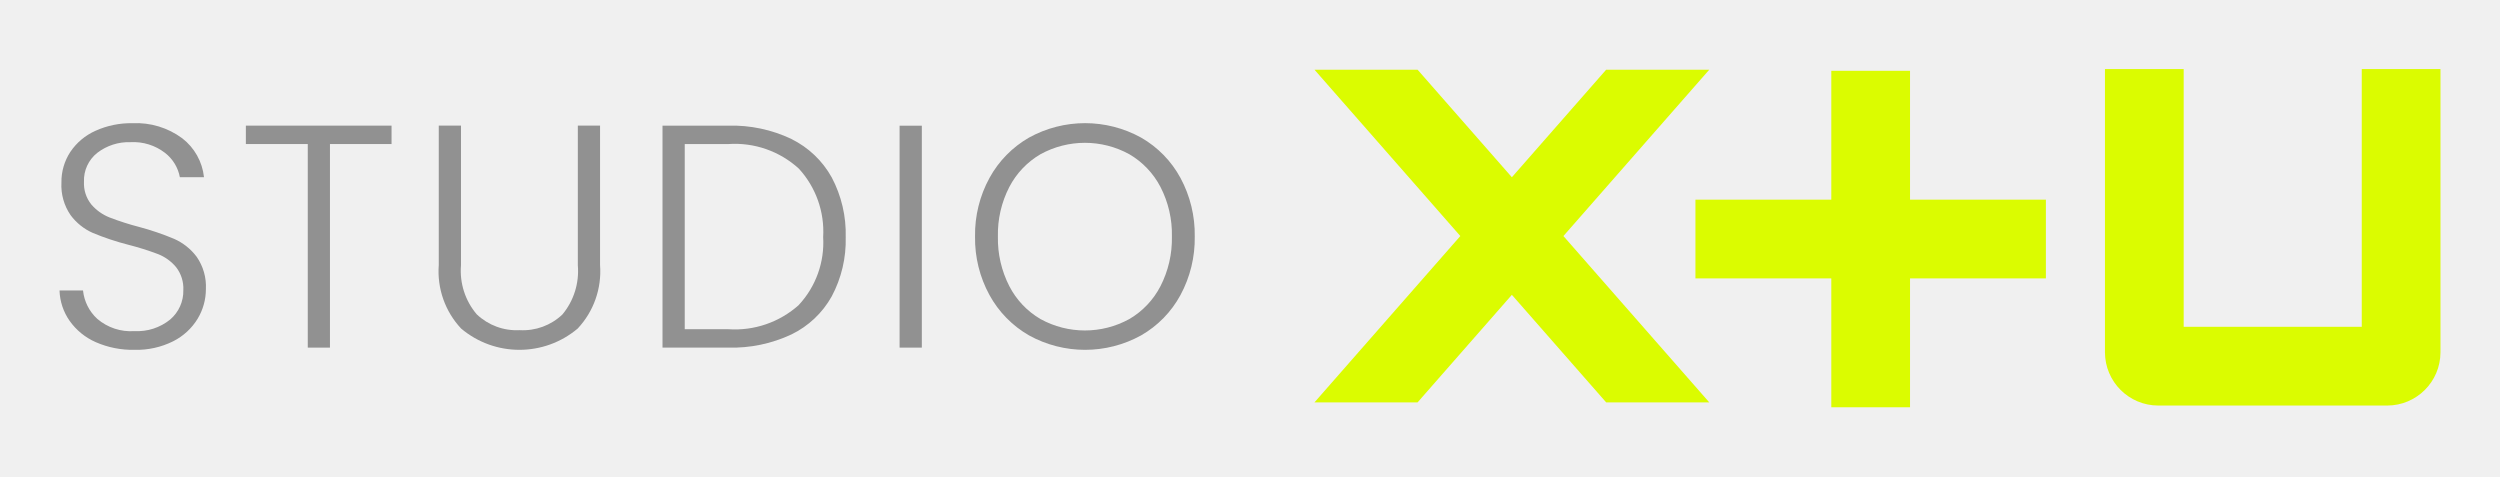
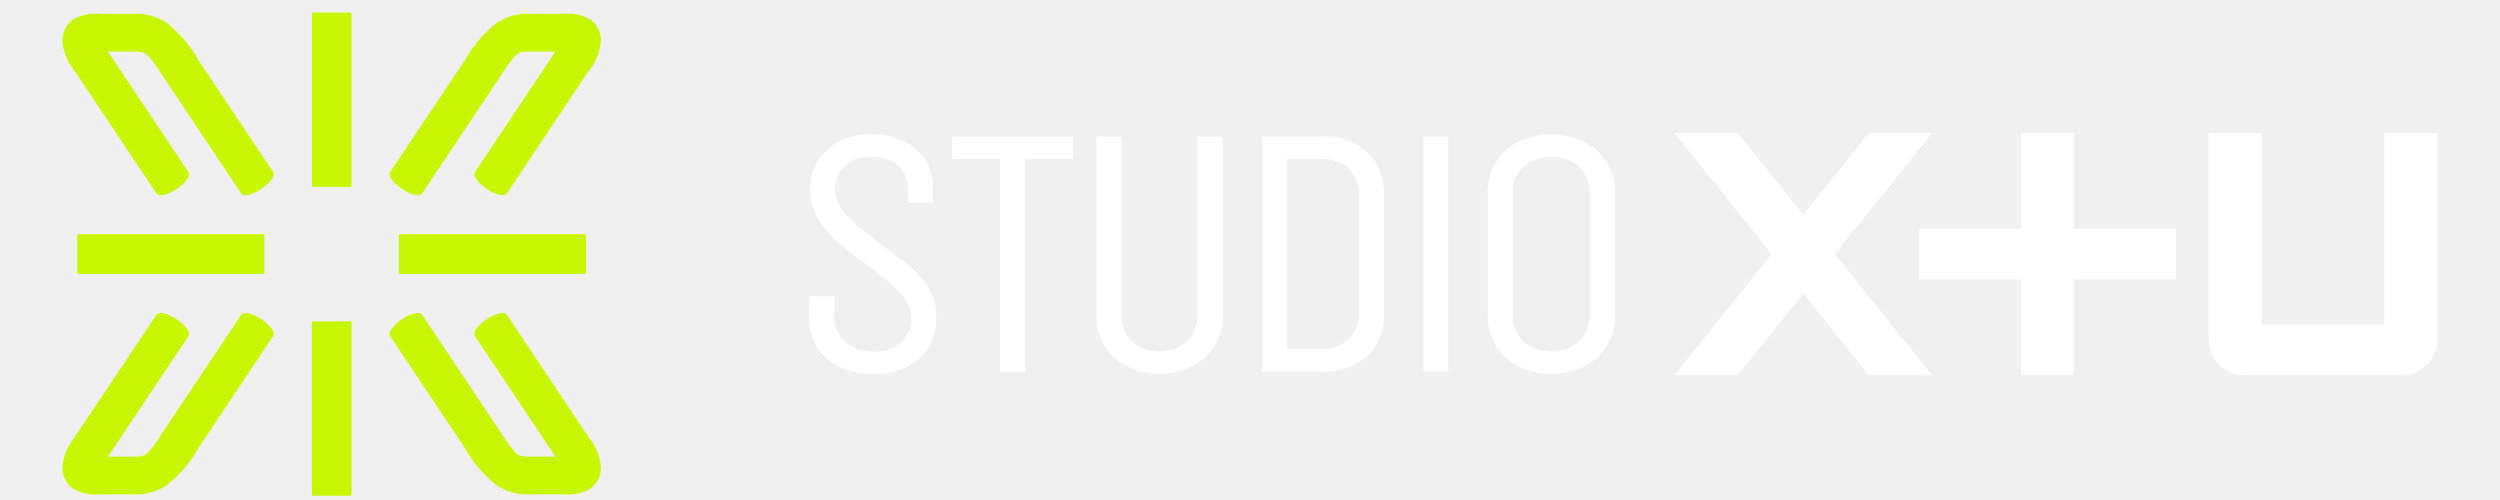
- <svg xmlns="http://www.w3.org/2000/svg" id="그룹_422" data-name="그룹 422" width="210" height="40" viewBox="0 0 210 40">
+ <svg xmlns="http://www.w3.org/2000/svg" width="200" height="40" viewBox="0 0 200 40">
  <defs>
    <clipPath id="clip-path">
-       <rect id="사각형_8" data-name="사각형 8" width="200" height="28.412" fill="none" />
+       <rect id="사각형_4802" data-name="사각형 4802" width="190" height="38.655" transform="translate(0 0)" fill="none" />
    </clipPath>
  </defs>
-   <g id="STUDIO-X_U_BI-LOGO" data-name="STUDIO-X+U_BI-LOGO" transform="translate(5 5.8)">
-     <g id="그룹_6" data-name="그룹 6">
-       <g id="그룹_5" data-name="그룹 5" clip-path="url(#clip-path)">
-         <path id="패스_1" data-name="패스 1" d="M3.054,37.51a5.3,5.3,0,0,1-2.2-1.787A4.69,4.69,0,0,1,0,33.163H1.974a3.749,3.749,0,0,0,1.2,2.387,4.328,4.328,0,0,0,3.12,1.027,4.381,4.381,0,0,0,3-.973A3.143,3.143,0,0,0,10.4,33.136,2.913,2.913,0,0,0,9.788,31.2a3.759,3.759,0,0,0-1.52-1.094,23.645,23.645,0,0,0-2.507-.787,21.873,21.873,0,0,1-2.96-.987A4.7,4.7,0,0,1,.933,26.842,4.419,4.419,0,0,1,.16,24.1a4.57,4.57,0,0,1,.747-2.574,5,5,0,0,1,2.107-1.773,7.248,7.248,0,0,1,3.12-.64,6.492,6.492,0,0,1,4.174,1.267,4.76,4.76,0,0,1,1.827,3.267H10.108A3.357,3.357,0,0,0,8.854,21.6a4.345,4.345,0,0,0-2.88-.894,4.352,4.352,0,0,0-2.8.894,2.954,2.954,0,0,0-1.12,2.441,2.818,2.818,0,0,0,.614,1.894A3.906,3.906,0,0,0,4.2,27.029a22.632,22.632,0,0,0,2.494.8,22.587,22.587,0,0,1,2.934,1,4.789,4.789,0,0,1,1.894,1.507,4.378,4.378,0,0,1,.773,2.721,4.8,4.8,0,0,1-.693,2.48A5.064,5.064,0,0,1,9.548,37.43a6.87,6.87,0,0,1-3.254.72,7.722,7.722,0,0,1-3.24-.64" transform="translate(0 -14.564)" fill="#919191" />
-         <path id="패스_2" data-name="패스 2" d="M78.037,20v1.547H72.863v17.1H71v-17.1H65.8V20Z" transform="translate(-50.147 -15.247)" fill="#919191" />
-         <path id="패스_3" data-name="패스 3" d="M135.811,20V31.74a5.631,5.631,0,0,0,1.32,4.107,4.854,4.854,0,0,0,3.614,1.333,4.793,4.793,0,0,0,3.588-1.32,5.7,5.7,0,0,0,1.293-4.121V20h1.867V31.713a7.023,7.023,0,0,1-1.881,5.334,7.6,7.6,0,0,1-9.788,0,7.024,7.024,0,0,1-1.88-5.334V20Z" transform="translate(-102.088 -15.247)" fill="#919191" />
-         <path id="패스_4" data-name="패스 4" d="M223.8,21.124a7.824,7.824,0,0,1,3.387,3.227,10.154,10.154,0,0,1,1.173,5.014,10.018,10.018,0,0,1-1.173,4.974,7.762,7.762,0,0,1-3.387,3.2,11.755,11.755,0,0,1-5.308,1.107h-5.521V20h5.521a11.638,11.638,0,0,1,5.308,1.12m.626,13.935a7.7,7.7,0,0,0,2.04-5.694,7.827,7.827,0,0,0-2.04-5.747,7.976,7.976,0,0,0-5.934-2.067h-3.654V37.1h3.654a8.038,8.038,0,0,0,5.934-2.04" transform="translate(-162.32 -15.246)" fill="#919191" />
-         <rect id="사각형_7" data-name="사각형 7" width="1.867" height="18.642" transform="translate(70.566 4.758)" fill="#919191" />
-         <path id="패스_5" data-name="패스 5" d="M327.9,36.937a8.743,8.743,0,0,1-3.32-3.387,9.915,9.915,0,0,1-1.214-4.92,9.919,9.919,0,0,1,1.214-4.921,8.745,8.745,0,0,1,3.32-3.387,9.736,9.736,0,0,1,9.414,0,8.656,8.656,0,0,1,3.307,3.387,10.01,10.01,0,0,1,1.2,4.921,10.006,10.006,0,0,1-1.2,4.92,8.654,8.654,0,0,1-3.307,3.387,9.737,9.737,0,0,1-9.414,0m8.428-1.374a6.815,6.815,0,0,0,2.614-2.76,8.736,8.736,0,0,0,.96-4.174,8.66,8.66,0,0,0-.96-4.161,6.84,6.84,0,0,0-2.614-2.747,7.739,7.739,0,0,0-7.468,0,6.835,6.835,0,0,0-2.614,2.747,8.661,8.661,0,0,0-.96,4.161,8.737,8.737,0,0,0,.96,4.174,6.81,6.81,0,0,0,2.614,2.76,7.739,7.739,0,0,0,7.468,0" transform="translate(-246.462 -14.564)" fill="#919191" />
-       </g>
-     </g>
-     <path id="패스_6" data-name="패스 6" d="M474.96.21l-7.92,9.033L459.12.21h-8.661l12.251,13.972L450.459,28.154h8.661l7.92-9.033,7.92,9.033h8.661L471.37,14.182,483.621.21Z" transform="translate(-345.043 -0.155)" fill="#dbfc00" />
-     <g id="그룹_8" data-name="그룹 8">
-       <g id="그룹_7" data-name="그룹 7" clip-path="url(#clip-path)">
-         <path id="패스_7" data-name="패스 7" d="M729.052,21.653H744.01V0h6.613V23.789a4.482,4.482,0,0,1-4.477,4.477h-19.23a4.482,4.482,0,0,1-4.477-4.477V0h6.613Z" transform="translate(-550.623)" fill="#dbfc00" />
-         <path id="패스_8" data-name="패스 8" d="M577.8,11.442h11.412V.616h6.613V11.442h11.412v6.613H595.825V28.881h-6.613V18.055H577.8Z" transform="translate(-440.383 -0.469)" fill="#dbfc00" />
+   <g id="그룹_117075" data-name="그룹 117075" transform="translate(18451 1164)">
+     <rect id="사각형_4805" data-name="사각형 4805" width="200" height="40" transform="translate(-18451 -1164)" fill="none" />
+     <g id="그룹_117075-2" data-name="그룹 117075" transform="translate(-18446 -1163)">
+       <g id="그룹_117068" data-name="그룹 117068" transform="translate(0 0)" clip-path="url(#clip-path)">
+         <path id="패스_1469" data-name="패스 1469" d="M459.279,38.984h-8.145V31.325H446.88v7.659h-8.145v4.06h8.145v7.662h4.254V43.044h8.145Zm16.678-7.659V46.646H466.15V31.325H461.9V47.863a2.843,2.843,0,0,0,2.843,2.843h12.629a2.843,2.843,0,0,0,2.843-2.843V31.325Zm-36.175,0h-5.069l-5.242,6.532-5.242-6.532H419.16l7.776,9.691-7.776,9.691h5.069l5.242-6.532,5.242,6.532h5.069l-7.776-9.691Z" transform="translate(-290.211 -21.688)" fill="#fff" />
+         <path id="패스_1470" data-name="패스 1470" d="M248.517,46a4.435,4.435,0,0,0,1.655,3.726,5.889,5.889,0,0,0,6.845,0A4.435,4.435,0,0,0,258.673,46V36.463a4.436,4.436,0,0,0-1.655-3.727,5.89,5.89,0,0,0-6.845,0,4.436,4.436,0,0,0-1.655,3.727Zm8.159.048a2.835,2.835,0,0,1-.95,2.262,3.55,3.55,0,0,1-4.263,0,2.835,2.835,0,0,1-.95-2.262V36.415a2.835,2.835,0,0,1,.95-2.262,3.55,3.55,0,0,1,4.263,0,2.835,2.835,0,0,1,.95,2.262Zm-11.319,4.581h-2v-18.8h2Zm-6.317-17.4a5.14,5.14,0,0,0-3.878-1.4h-4.71v18.8h4.71a5.139,5.139,0,0,0,3.878-1.4,4.536,4.536,0,0,0,1.161-3.261V36.5a4.537,4.537,0,0,0-1.161-3.261M238.206,45.9a2.867,2.867,0,0,1-.779,2.126,3.082,3.082,0,0,1-2.264.8H232.45V33.636h2.713a3.082,3.082,0,0,1,2.264.8,2.869,2.869,0,0,1,.779,2.126Zm-20.99-14.068V46a4.435,4.435,0,0,0,1.655,3.726,5.768,5.768,0,0,0,6.767,0A4.435,4.435,0,0,0,227.295,46V31.834h-2V46.052a2.834,2.834,0,0,1-.951,2.262,3.434,3.434,0,0,1-4.184,0,2.834,2.834,0,0,1-.951-2.262V31.834Zm-1.88,1.8H211.5v17h-2v-17h-3.837v-1.8h9.671Zm-10.95,12.633a4.206,4.206,0,0,1-1.488,3.44,5.289,5.289,0,0,1-3.374,1.119,5.815,5.815,0,0,1-3.681-1.064,4.086,4.086,0,0,1-1.594-3.6V44.6h1.993v1.279a2.873,2.873,0,0,0,.835,2.38,3.494,3.494,0,0,0,2.352.767A3.044,3.044,0,0,0,201.7,48.2a2.61,2.61,0,0,0,.689-1.8,2.923,2.923,0,0,0-.677-1.839,8.977,8.977,0,0,0-1.775-1.6l-2.592-2a9.115,9.115,0,0,1-2.454-2.615,4.394,4.394,0,0,1-.582-2.382,4.034,4.034,0,0,1,1.482-3.19,5.3,5.3,0,0,1,3.43-1.133,5.442,5.442,0,0,1,3.477,1.151,3.779,3.779,0,0,1,1.426,3.152v1.174h-1.993V36.43a2.67,2.67,0,0,0-.832-2.322,3.143,3.143,0,0,0-2.1-.665,2.975,2.975,0,0,0-2.12.72,2.5,2.5,0,0,0-.774,1.916,2.91,2.91,0,0,0,.7,1.795,9.088,9.088,0,0,0,1.776,1.652l2.661,2.056a8.713,8.713,0,0,1,2.319,2.32,4.188,4.188,0,0,1,.627,2.368" transform="translate(-134.491 -21.906)" fill="#fff" />
+         <path id="패스_1471" data-name="패스 1471" d="M19.947,38.547V24.819a.108.108,0,0,1,.108-.108h2.961a.108.108,0,0,1,.108.108V38.547a.108.108,0,0,1-.108.108H20.054a.108.108,0,0,1-.108-.108m.108-24.6h2.961a.108.108,0,0,0,.108-.108V.108A.108.108,0,0,0,23.015,0H20.054a.108.108,0,0,0-.108.108V13.836a.108.108,0,0,0,.108.108m-18.87,3.9v2.961a.108.108,0,0,0,.108.108H16.043a.107.107,0,0,0,.108-.108V17.847a.108.108,0,0,0-.108-.108H1.292a.108.108,0,0,0-.108.108m25.734,0v2.961a.108.108,0,0,0,.108.108H41.777a.107.107,0,0,0,.108-.108V17.847a.108.108,0,0,0-.108-.108H27.026a.108.108,0,0,0-.108.108M42.124,34.027l-6.59-9.866c-.175-.262-.888-.094-1.593.377s-1.134,1.065-.959,1.327l6.456,9.666H37.367c-.626,0-.843-.052-1.123-.311a8.9,8.9,0,0,1-1.054-1.426l-6.434-9.633c-.175-.262-.889-.094-1.593.377S26.029,25.6,26.2,25.866l5.949,8.906a10.324,10.324,0,0,0,2.51,2.992,4.413,4.413,0,0,0,2.89.783h2.52a3.592,3.592,0,0,0,2.1-.426,1.976,1.976,0,0,0,.9-1.714,4.049,4.049,0,0,0-.945-2.38M15.907,24.539c-.7-.471-1.418-.64-1.593-.377L7.88,33.795a8.886,8.886,0,0,1-1.053,1.426c-.281.26-.5.311-1.123.311H3.63l6.456-9.666c.175-.262-.254-.857-.959-1.327s-1.418-.64-1.593-.377L.945,34.027A4.05,4.05,0,0,0,0,36.408a1.976,1.976,0,0,0,.9,1.714,3.591,3.591,0,0,0,2.1.426h2.52a4.414,4.414,0,0,0,2.89-.783,10.324,10.324,0,0,0,2.51-2.992l5.949-8.906c.175-.262-.254-.857-.959-1.327m.959-11.75L10.917,3.882A10.324,10.324,0,0,0,8.407.891,4.414,4.414,0,0,0,5.517.108H3A3.591,3.591,0,0,0,.9.533,1.976,1.976,0,0,0,0,2.247a4.05,4.05,0,0,0,.945,2.38l6.59,9.866c.175.262.888.093,1.593-.377s1.134-1.065.959-1.327L3.63,3.123H5.7c.626,0,.843.051,1.123.311A8.909,8.909,0,0,1,7.88,4.86l6.434,9.633c.175.262.888.093,1.593-.377s1.134-1.065.959-1.327M42.17.533a3.592,3.592,0,0,0-2.1-.426h-2.52a4.413,4.413,0,0,0-2.89.783,10.324,10.324,0,0,0-2.51,2.992L26.2,12.788c-.175.262.254.856.959,1.327s1.418.64,1.593.377L35.19,4.86a8.923,8.923,0,0,1,1.054-1.427c.281-.26.5-.311,1.123-.311h2.073l-6.456,9.666c-.175.262.254.856.959,1.327s1.418.64,1.593.377l6.59-9.866a4.049,4.049,0,0,0,.945-2.38,1.976,1.976,0,0,0-.9-1.714" transform="translate(0 0)" fill="#c8f500" />
      </g>
    </g>
  </g>
-   <rect id="사각형_527" data-name="사각형 527" width="210" height="40" fill="none" />
</svg>
